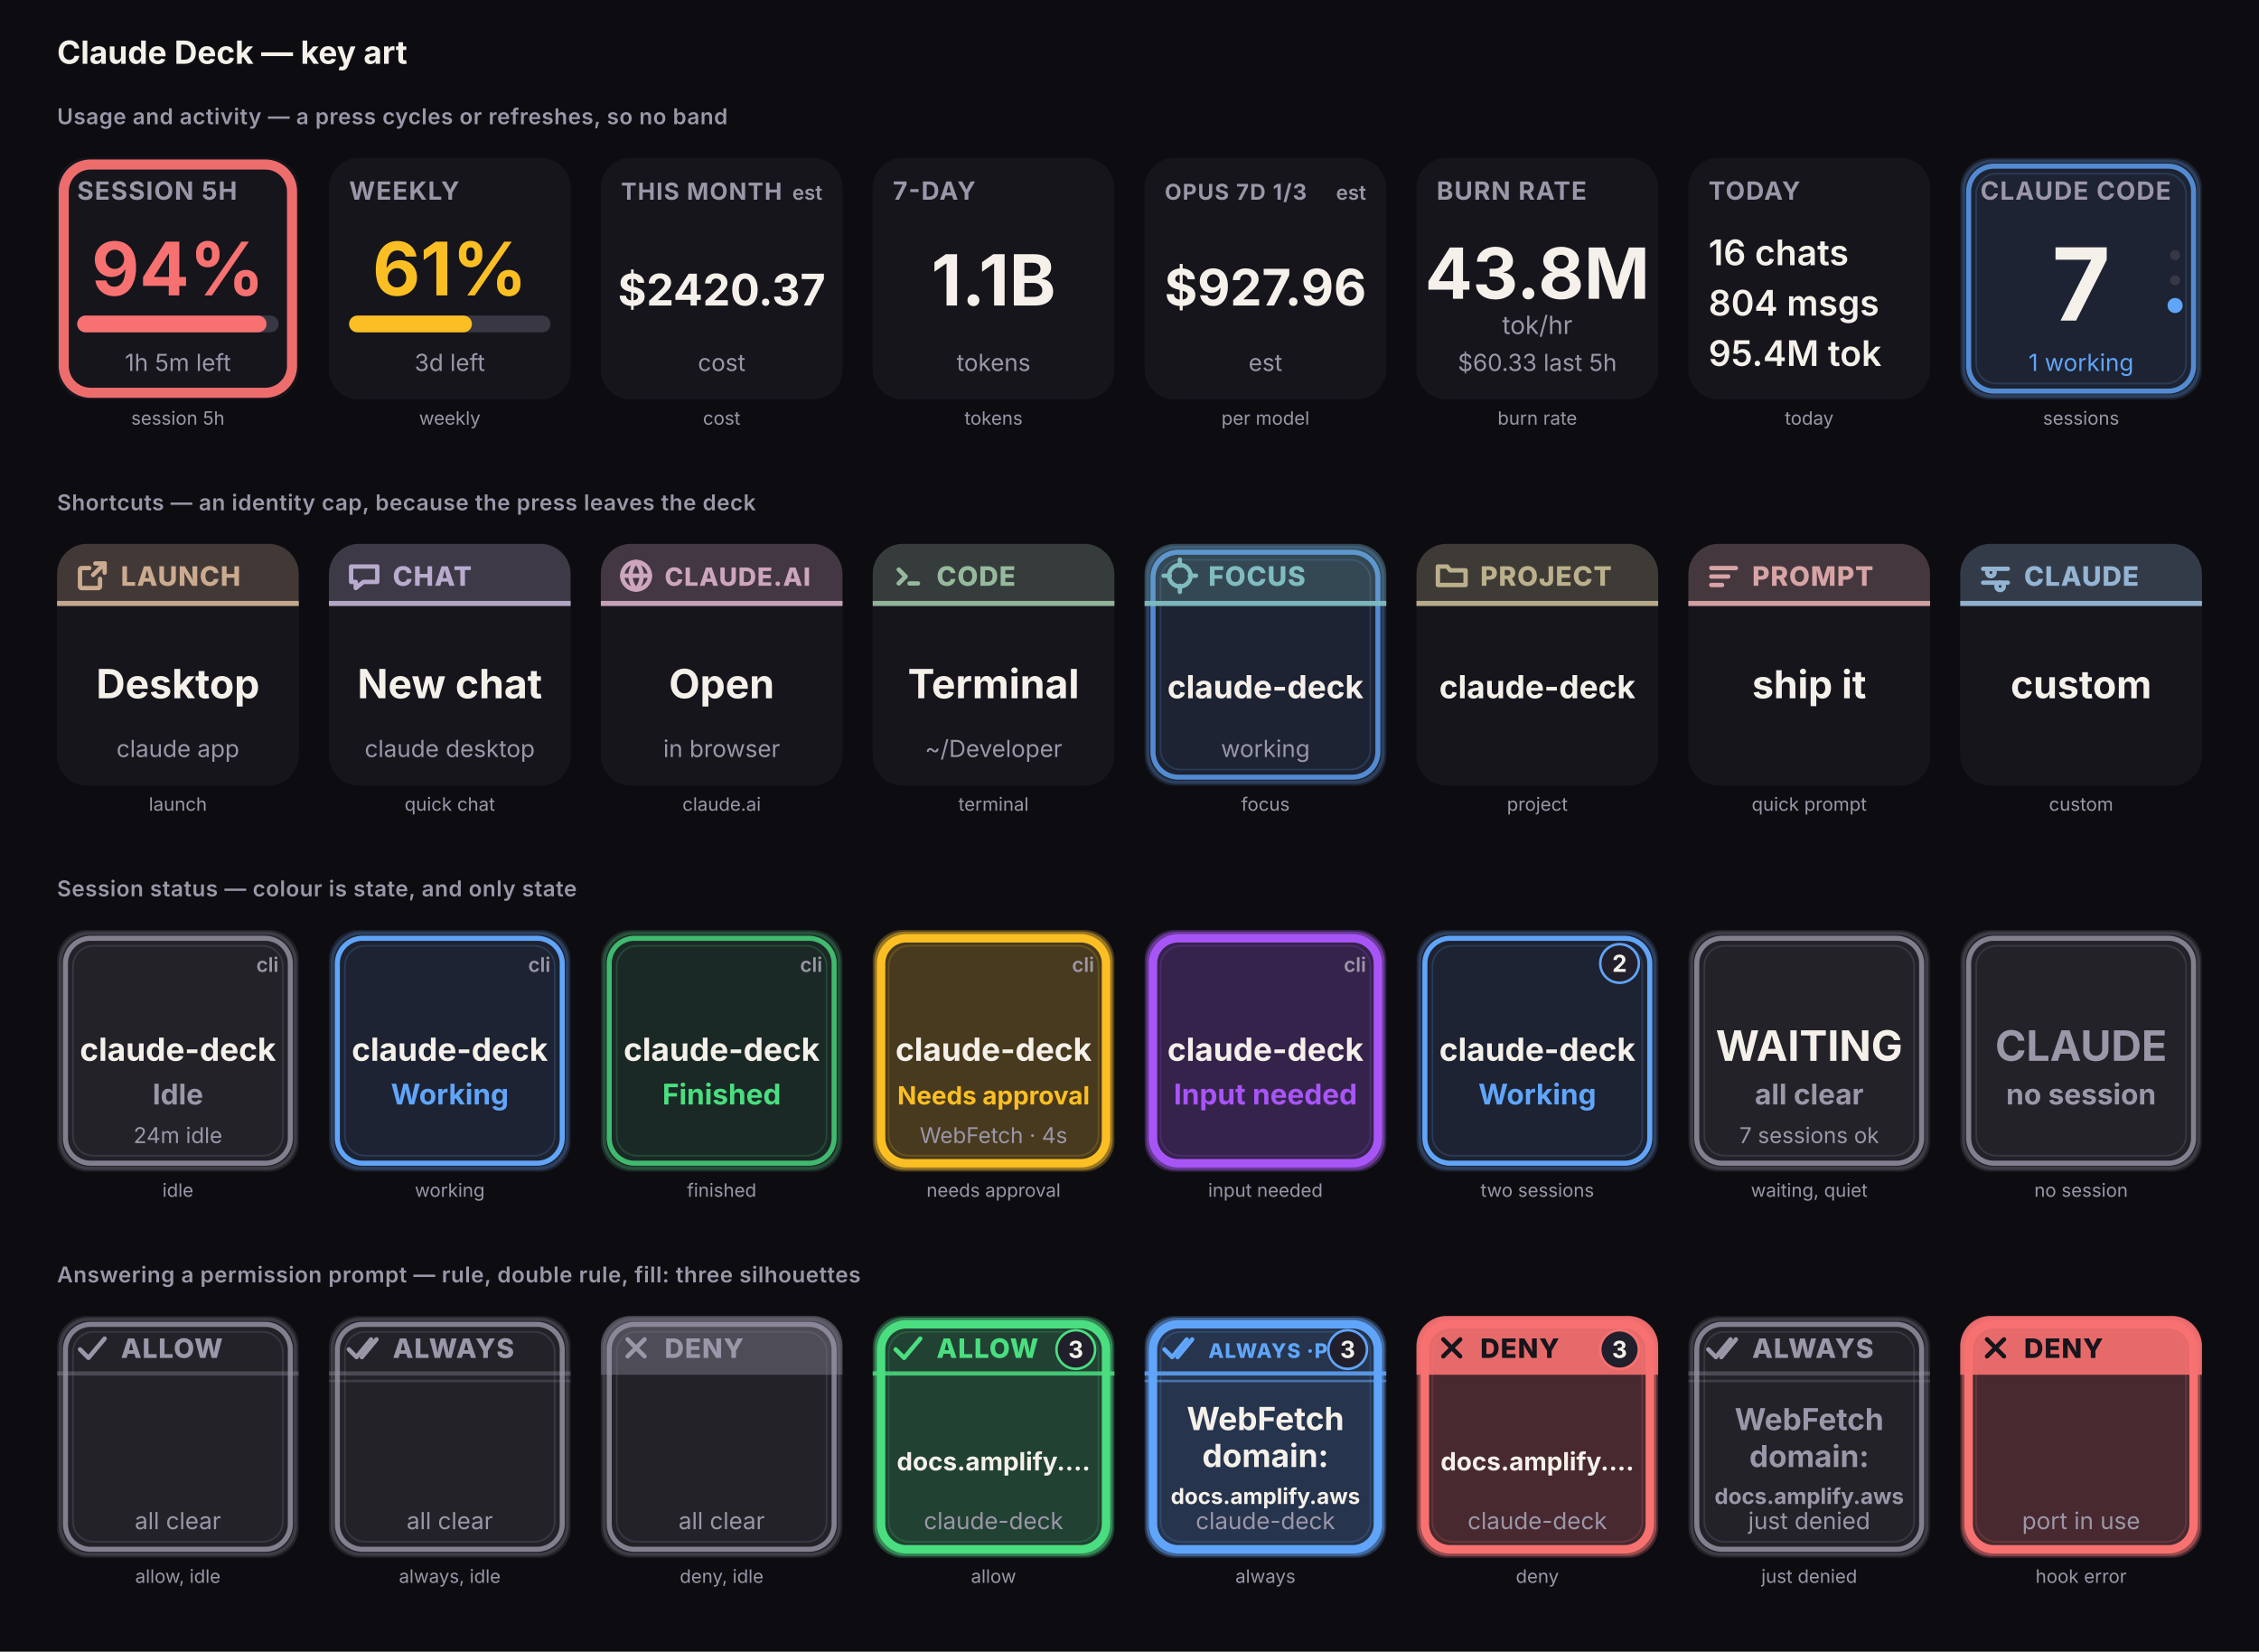
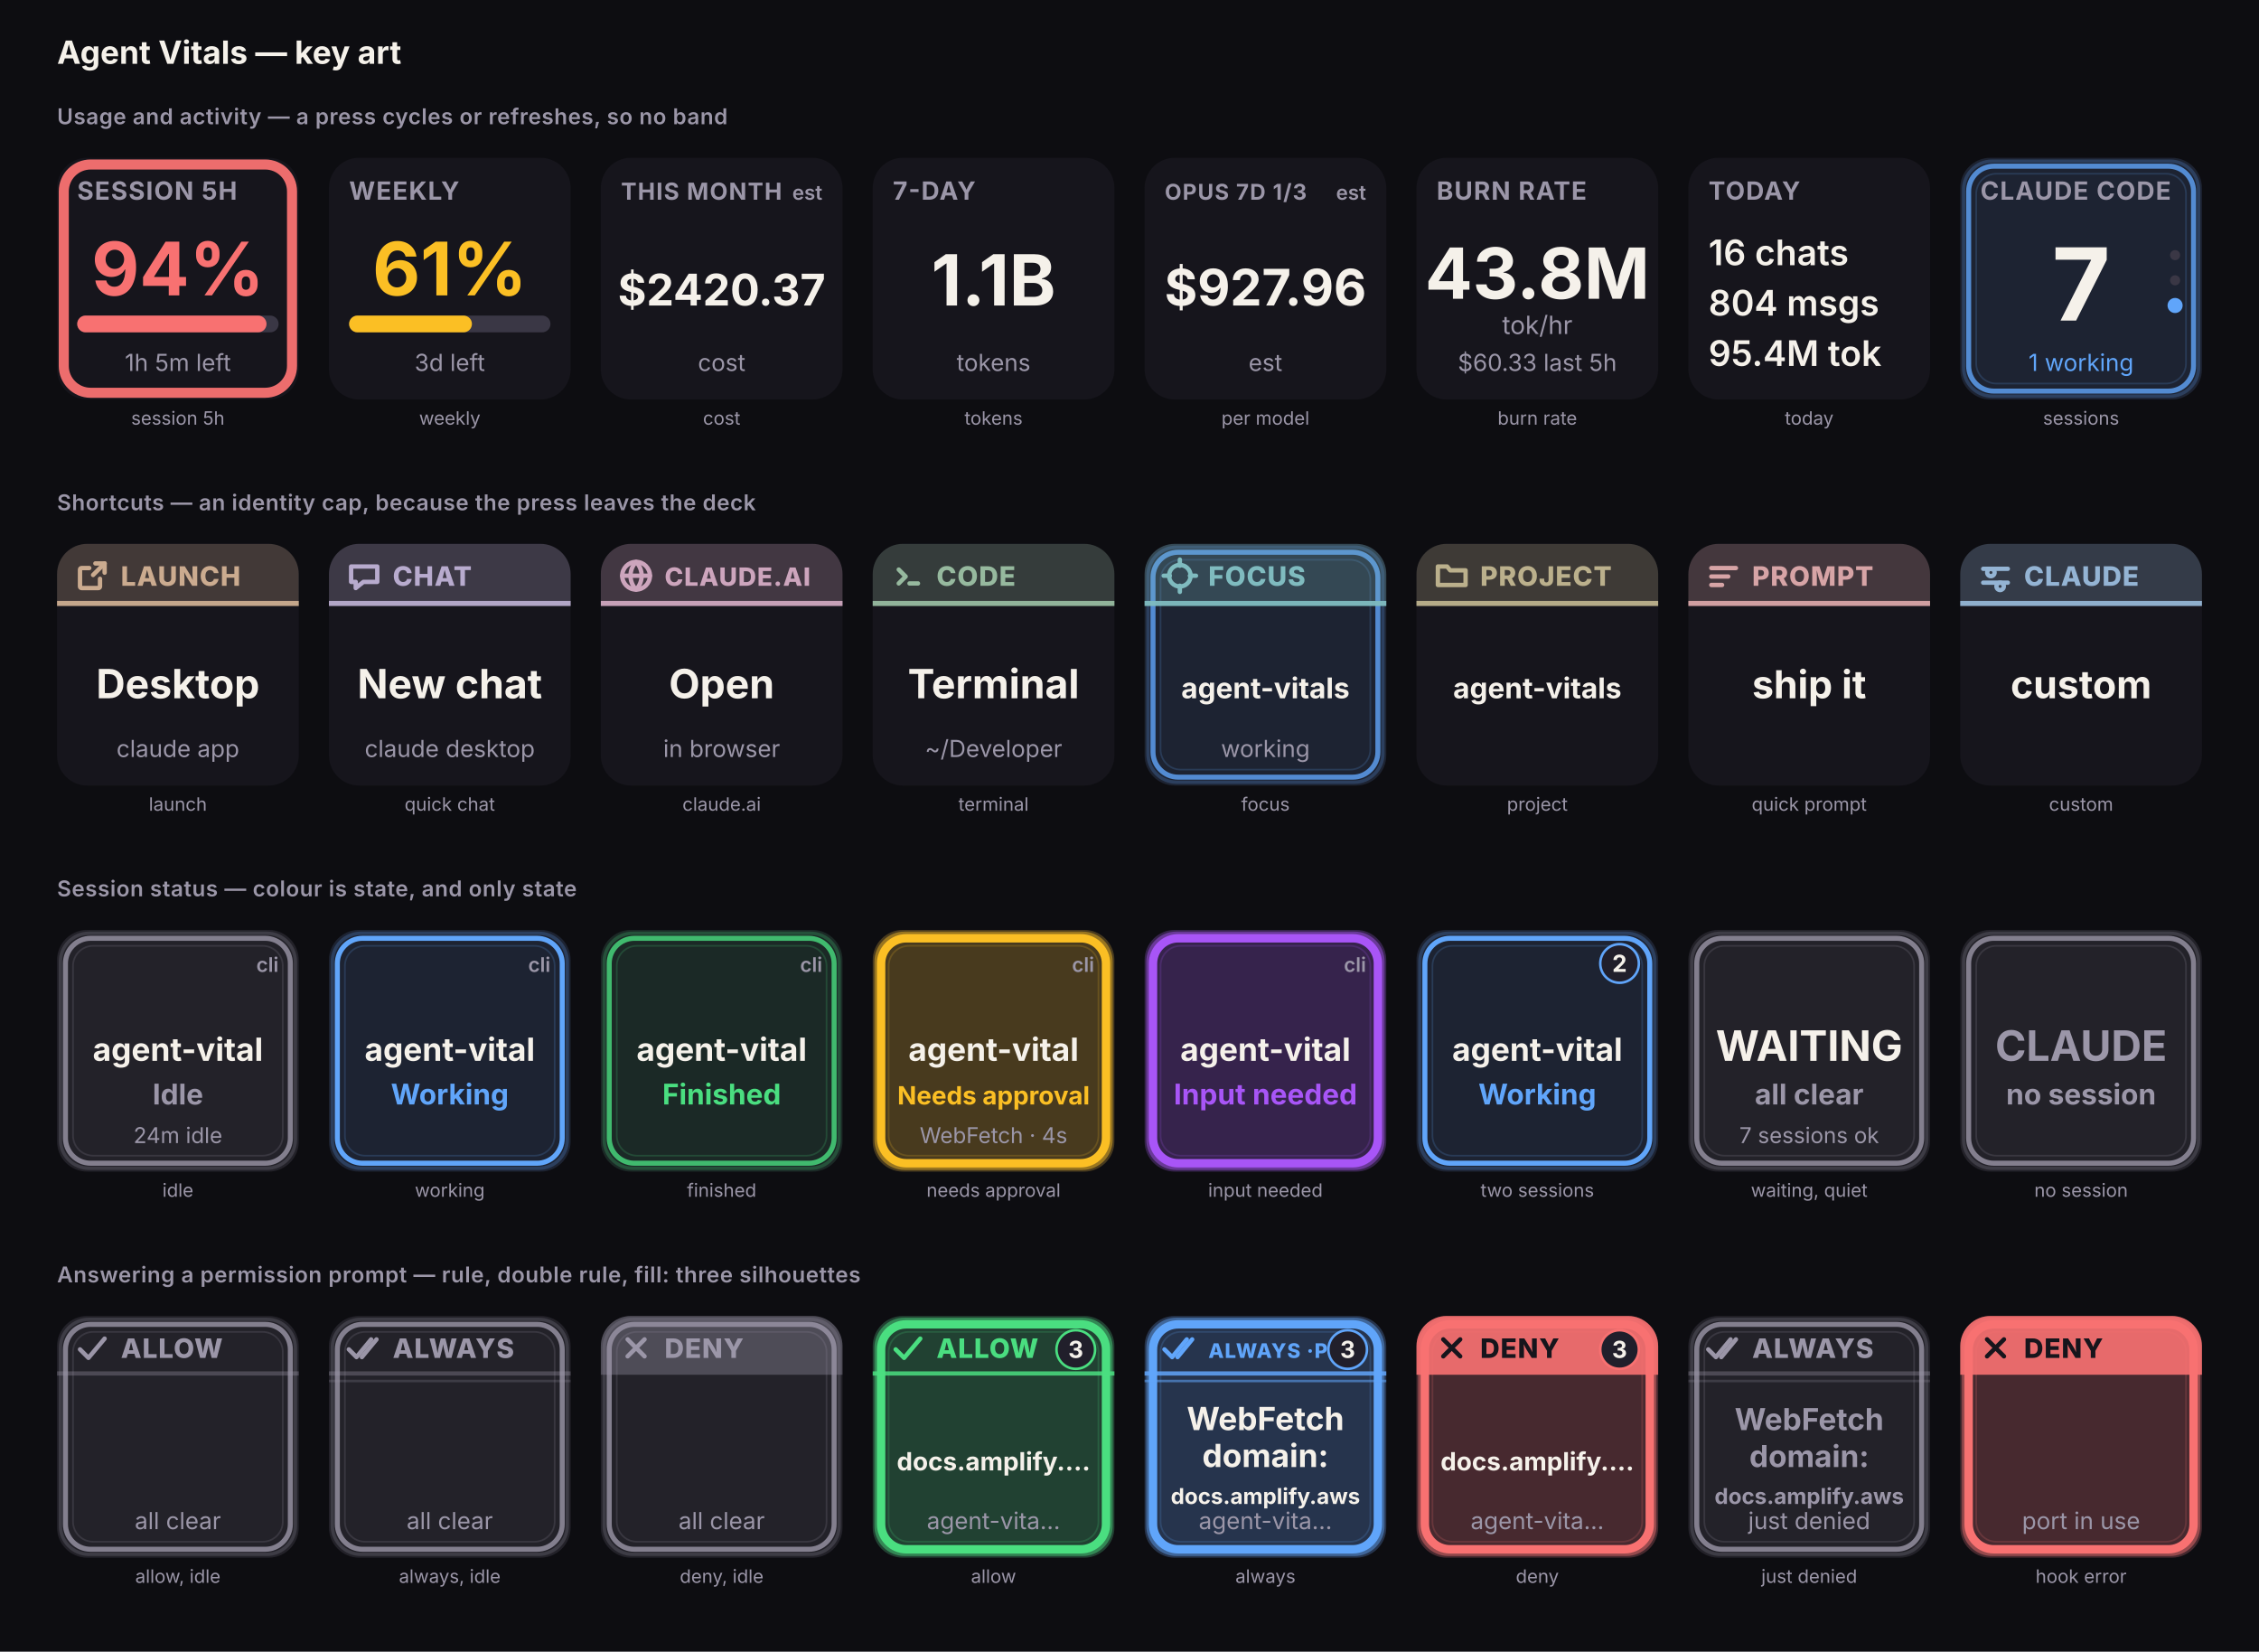
<svg xmlns="http://www.w3.org/2000/svg" width="1346" height="984" viewBox="0 0 1346 984">
  <rect width="1346" height="984" fill="#0d0d11" />
-   <text x="34" y="38" font-family="-apple-system, BlinkMacSystemFont, Segoe UI, system-ui, sans-serif" font-size="19" font-weight="700" fill="#f5f1ea">Claude Deck — key art</text>
+   <text x="34" y="38" font-family="-apple-system, BlinkMacSystemFont, Segoe UI, system-ui, sans-serif" font-size="19" font-weight="700" fill="#f5f1ea">Agent Vitals — key art</text>
  <text x="34" y="74" font-family="-apple-system, BlinkMacSystemFont, Segoe UI, system-ui, sans-serif" font-size="13" font-weight="600" fill="#9b96a8" letter-spacing="0.3">Usage and activity — a press cycles or refreshes, so no band</text>
  <g transform="translate(34,94)">
    <rect width="144" height="144" rx="18" fill="#16151c" />
    <rect x="4" y="4" width="136" height="136" rx="16" fill="none" stroke="#f87171" stroke-width="6" opacity="0.95" />
    <text x="12" y="25" text-anchor="start" font-family="-apple-system, Segoe UI, system-ui, sans-serif" font-size="15" font-weight="700" fill="#9b96a8" letter-spacing="0.6">SESSION 5H</text>
    <text x="72" y="82" text-anchor="middle" font-family="-apple-system, Segoe UI, system-ui, sans-serif" font-size="44" font-weight="700" fill="#f87171">94%</text>
    <rect x="12" y="94" width="120" height="10" rx="5" fill="#3a3745" />
    <rect x="12" y="94" width="112.8" height="10" rx="5" fill="#f87171" />
    <text x="72" y="127" text-anchor="middle" font-family="-apple-system, Segoe UI, system-ui, sans-serif" font-size="14" font-weight="400" fill="#9b96a8">1h 5m left</text>
  </g>
  <text x="106" y="253" text-anchor="middle" font-family="-apple-system, BlinkMacSystemFont, Segoe UI, system-ui, sans-serif" font-size="11" fill="#9b96a8">session 5h</text>
  <g transform="translate(196,94)">
    <rect width="144" height="144" rx="18" fill="#16151c" />
    <text x="12" y="25" text-anchor="start" font-family="-apple-system, Segoe UI, system-ui, sans-serif" font-size="15" font-weight="700" fill="#9b96a8" letter-spacing="0.6">WEEKLY</text>
    <text x="72" y="82" text-anchor="middle" font-family="-apple-system, Segoe UI, system-ui, sans-serif" font-size="44" font-weight="700" fill="#fbbf24">61%</text>
    <rect x="12" y="94" width="120" height="10" rx="5" fill="#3a3745" />
    <rect x="12" y="94" width="73.2" height="10" rx="5" fill="#fbbf24" />
    <text x="72" y="127" text-anchor="middle" font-family="-apple-system, Segoe UI, system-ui, sans-serif" font-size="14" font-weight="400" fill="#9b96a8">3d left</text>
  </g>
  <text x="268" y="253" text-anchor="middle" font-family="-apple-system, BlinkMacSystemFont, Segoe UI, system-ui, sans-serif" font-size="11" fill="#9b96a8">weekly</text>
  <g transform="translate(358,94)">
    <rect width="144" height="144" rx="18" fill="#16151c" />
    <text x="12" y="25" text-anchor="start" font-family="-apple-system, Segoe UI, system-ui, sans-serif" font-size="14" font-weight="700" fill="#9b96a8" letter-spacing="0.6">THIS MONTH</text>
    <text x="132" y="25" text-anchor="end" font-family="-apple-system, Segoe UI, system-ui, sans-serif" font-size="12" font-weight="600" fill="#9b96a8">est</text>
    <text x="72" y="88" text-anchor="middle" font-family="-apple-system, Segoe UI, system-ui, sans-serif" font-size="26" font-weight="700" fill="#f5f1ea">$2420.37</text>
    <text x="72" y="127" text-anchor="middle" font-family="-apple-system, Segoe UI, system-ui, sans-serif" font-size="14" font-weight="400" fill="#9b96a8">cost</text>
  </g>
  <text x="430" y="253" text-anchor="middle" font-family="-apple-system, BlinkMacSystemFont, Segoe UI, system-ui, sans-serif" font-size="11" fill="#9b96a8">cost</text>
  <g transform="translate(520,94)">
    <rect width="144" height="144" rx="18" fill="#16151c" />
    <text x="12" y="25" text-anchor="start" font-family="-apple-system, Segoe UI, system-ui, sans-serif" font-size="15" font-weight="700" fill="#9b96a8" letter-spacing="0.6">7-DAY</text>
    <text x="72" y="88" text-anchor="middle" font-family="-apple-system, Segoe UI, system-ui, sans-serif" font-size="42" font-weight="700" fill="#f5f1ea">1.1B</text>
    <text x="72" y="127" text-anchor="middle" font-family="-apple-system, Segoe UI, system-ui, sans-serif" font-size="14" font-weight="400" fill="#9b96a8">tokens</text>
  </g>
  <text x="592" y="253" text-anchor="middle" font-family="-apple-system, BlinkMacSystemFont, Segoe UI, system-ui, sans-serif" font-size="11" fill="#9b96a8">tokens</text>
  <g transform="translate(682,94)">
    <rect width="144" height="144" rx="18" fill="#16151c" />
    <text x="12" y="25" text-anchor="start" font-family="-apple-system, Segoe UI, system-ui, sans-serif" font-size="13" font-weight="700" fill="#9b96a8" letter-spacing="0.6">OPUS 7D 1/3</text>
    <text x="132" y="25" text-anchor="end" font-family="-apple-system, Segoe UI, system-ui, sans-serif" font-size="12" font-weight="600" fill="#9b96a8">est</text>
    <text x="72" y="88" text-anchor="middle" font-family="-apple-system, Segoe UI, system-ui, sans-serif" font-size="30" font-weight="700" fill="#f5f1ea">$927.96</text>
    <text x="72" y="127" text-anchor="middle" font-family="-apple-system, Segoe UI, system-ui, sans-serif" font-size="14" font-weight="400" fill="#9b96a8">est</text>
  </g>
  <text x="754" y="253" text-anchor="middle" font-family="-apple-system, BlinkMacSystemFont, Segoe UI, system-ui, sans-serif" font-size="11" fill="#9b96a8">per model</text>
  <g transform="translate(844,94)">
    <rect width="144" height="144" rx="18" fill="#16151c" />
    <text x="12" y="25" text-anchor="start" font-family="-apple-system, Segoe UI, system-ui, sans-serif" font-size="15" font-weight="700" fill="#9b96a8" letter-spacing="0.6">BURN RATE</text>
    <text x="72" y="84" text-anchor="middle" font-family="-apple-system, Segoe UI, system-ui, sans-serif" font-size="42" font-weight="700" fill="#f5f1ea">43.8M</text>
    <text x="72" y="105" text-anchor="middle" font-family="-apple-system, Segoe UI, system-ui, sans-serif" font-size="15" font-weight="400" fill="#9b96a8">tok/hr</text>
    <text x="72" y="127" text-anchor="middle" font-family="-apple-system, Segoe UI, system-ui, sans-serif" font-size="14" font-weight="400" fill="#9b96a8">$60.33 last 5h</text>
  </g>
  <text x="916" y="253" text-anchor="middle" font-family="-apple-system, BlinkMacSystemFont, Segoe UI, system-ui, sans-serif" font-size="11" fill="#9b96a8">burn rate</text>
  <g transform="translate(1006,94)">
    <rect width="144" height="144" rx="18" fill="#16151c" />
    <text x="12" y="25" text-anchor="start" font-family="-apple-system, Segoe UI, system-ui, sans-serif" font-size="15" font-weight="700" fill="#9b96a8" letter-spacing="0.6">TODAY</text>
    <text x="12" y="64" text-anchor="start" font-family="-apple-system, Segoe UI, system-ui, sans-serif" font-size="21" font-weight="600" fill="#f5f1ea">16 chats</text>
    <text x="12" y="94" text-anchor="start" font-family="-apple-system, Segoe UI, system-ui, sans-serif" font-size="21" font-weight="600" fill="#f5f1ea">804 msgs</text>
    <text x="12" y="124" text-anchor="start" font-family="-apple-system, Segoe UI, system-ui, sans-serif" font-size="21" font-weight="600" fill="#f5f1ea">95.4M tok</text>
  </g>
  <text x="1078" y="253" text-anchor="middle" font-family="-apple-system, BlinkMacSystemFont, Segoe UI, system-ui, sans-serif" font-size="11" fill="#9b96a8">today</text>
  <g transform="translate(1168,94)">
    <rect width="144" height="144" rx="18" fill="#16151c" />
    <rect width="144" height="144" rx="18" fill="#60a5fa" opacity="0.100" />
    <rect x="2" y="2" width="140" height="140" rx="17" fill="none" stroke="#60a5fa" stroke-width="2" opacity="0.220" />
    <rect x="5" y="5" width="134" height="134" rx="15" fill="none" stroke="#60a5fa" stroke-width="3" opacity="0.800" />
    <rect x="9.5" y="9.5" width="125" height="125" rx="12" fill="none" stroke="#60a5fa" stroke-width="1" opacity="0.180" />
    <text x="12" y="25" text-anchor="start" font-family="-apple-system, Segoe UI, system-ui, sans-serif" font-size="15" font-weight="700" fill="#9b96a8" letter-spacing="0.6">CLAUDE CODE</text>
    <circle cx="128" cy="58" r="3" fill="#3a3745" />
    <circle cx="128" cy="73" r="3" fill="#3a3745" />
    <circle cx="128" cy="88" r="4.5" fill="#60a5fa" />
    <text x="72" y="97" text-anchor="middle" font-family="-apple-system, Segoe UI, system-ui, sans-serif" font-size="60" font-weight="700" fill="#f5f1ea">7</text>
    <text x="72" y="127" text-anchor="middle" font-family="-apple-system, Segoe UI, system-ui, sans-serif" font-size="14" font-weight="400" fill="#60a5fa">1 working</text>
  </g>
  <text x="1240" y="253" text-anchor="middle" font-family="-apple-system, BlinkMacSystemFont, Segoe UI, system-ui, sans-serif" font-size="11" fill="#9b96a8">sessions</text>
  <text x="34" y="304" font-family="-apple-system, BlinkMacSystemFont, Segoe UI, system-ui, sans-serif" font-size="13" font-weight="600" fill="#9b96a8" letter-spacing="0.3">Shortcuts — an identity cap, because the press leaves the deck</text>
  <g transform="translate(34,324)">
    <rect width="144" height="144" rx="18" fill="#16151c" />
    <path d="M0 37 V18 A18 18 0 0 1 18 0 H126 A18 18 0 0 1 144 18 V37 Z" fill="#cbab8f" opacity="0.240" />
    <rect x="0" y="34" width="144" height="3" fill="#cbab8f" opacity="0.95" />
    <g transform="translate(10,8) scale(0.9167)" fill="none" stroke="#cbab8f" stroke-width="2.84" stroke-linecap="round" stroke-linejoin="round">
      <path d="M14 4 h6 v6" />
      <path d="M20 4 L12.5 11.5" />
      <path d="M17 14 v5 a1 1 0 0 1 -1 1 H5 a1 1 0 0 1 -1 -1 V8 a1 1 0 0 1 1 -1 h5" />
    </g>
    <text x="38" y="25" text-anchor="start" font-family="-apple-system, Segoe UI, system-ui, sans-serif" font-size="16" font-weight="800" fill="#cbab8f" letter-spacing="0.5">LAUNCH</text>
    <text x="72" y="92" text-anchor="middle" font-family="-apple-system, Segoe UI, system-ui, sans-serif" font-size="24" font-weight="700" fill="#f5f1ea">Desktop</text>
    <text x="72" y="127" text-anchor="middle" font-family="-apple-system, Segoe UI, system-ui, sans-serif" font-size="14" font-weight="400" fill="#9b96a8">claude app</text>
  </g>
  <text x="106" y="483" text-anchor="middle" font-family="-apple-system, BlinkMacSystemFont, Segoe UI, system-ui, sans-serif" font-size="11" fill="#9b96a8">launch</text>
  <g transform="translate(196,324)">
    <rect width="144" height="144" rx="18" fill="#16151c" />
    <path d="M0 37 V18 A18 18 0 0 1 18 0 H126 A18 18 0 0 1 144 18 V37 Z" fill="#b8abce" opacity="0.240" />
    <rect x="0" y="34" width="144" height="3" fill="#b8abce" opacity="0.95" />
    <g transform="translate(10,8) scale(0.9167)" fill="none" stroke="#b8abce" stroke-width="2.84" stroke-linecap="round" stroke-linejoin="round">
      <path d="M3.5 6 h17 v10 h-9 l-5 4 v-4 h-3 z" />
    </g>
    <text x="38" y="25" text-anchor="start" font-family="-apple-system, Segoe UI, system-ui, sans-serif" font-size="16" font-weight="800" fill="#b8abce" letter-spacing="0.5">CHAT</text>
    <text x="72" y="92" text-anchor="middle" font-family="-apple-system, Segoe UI, system-ui, sans-serif" font-size="24" font-weight="700" fill="#f5f1ea">New chat</text>
    <text x="72" y="127" text-anchor="middle" font-family="-apple-system, Segoe UI, system-ui, sans-serif" font-size="14" font-weight="400" fill="#9b96a8">claude desktop</text>
  </g>
  <text x="268" y="483" text-anchor="middle" font-family="-apple-system, BlinkMacSystemFont, Segoe UI, system-ui, sans-serif" font-size="11" fill="#9b96a8">quick chat</text>
  <g transform="translate(358,324)">
    <rect width="144" height="144" rx="18" fill="#16151c" />
    <path d="M0 37 V18 A18 18 0 0 1 18 0 H126 A18 18 0 0 1 144 18 V37 Z" fill="#cda5bd" opacity="0.240" />
    <rect x="0" y="34" width="144" height="3" fill="#cda5bd" opacity="0.95" />
    <g transform="translate(10,8) scale(0.9167)" fill="none" stroke="#cda5bd" stroke-width="2.84" stroke-linecap="round" stroke-linejoin="round">
      <path d="M12 3 a9 9 0 1 0 0.01 0" />
      <path d="M3 12 h18" />
      <path d="M12 3 a13 13 0 0 0 0 18 a13 13 0 0 0 0 -18" />
    </g>
    <text x="38" y="25" text-anchor="start" font-family="-apple-system, Segoe UI, system-ui, sans-serif" font-size="15" font-weight="800" fill="#cda5bd" letter-spacing="0.5">CLAUDE.AI</text>
    <text x="72" y="92" text-anchor="middle" font-family="-apple-system, Segoe UI, system-ui, sans-serif" font-size="24" font-weight="700" fill="#f5f1ea">Open</text>
    <text x="72" y="127" text-anchor="middle" font-family="-apple-system, Segoe UI, system-ui, sans-serif" font-size="14" font-weight="400" fill="#9b96a8">in browser</text>
  </g>
  <text x="430" y="483" text-anchor="middle" font-family="-apple-system, BlinkMacSystemFont, Segoe UI, system-ui, sans-serif" font-size="11" fill="#9b96a8">claude.ai</text>
  <g transform="translate(520,324)">
    <rect width="144" height="144" rx="18" fill="#16151c" />
    <path d="M0 37 V18 A18 18 0 0 1 18 0 H126 A18 18 0 0 1 144 18 V37 Z" fill="#96b99e" opacity="0.240" />
    <rect x="0" y="34" width="144" height="3" fill="#96b99e" opacity="0.95" />
    <g transform="translate(10,8) scale(0.9167)" fill="none" stroke="#96b99e" stroke-width="2.84" stroke-linecap="round" stroke-linejoin="round">
      <path d="M6 8 L10.5 12.5 L6 17" />
      <path d="M13 17 h5.5" />
    </g>
    <text x="38" y="25" text-anchor="start" font-family="-apple-system, Segoe UI, system-ui, sans-serif" font-size="16" font-weight="800" fill="#96b99e" letter-spacing="0.5">CODE</text>
    <text x="72" y="92" text-anchor="middle" font-family="-apple-system, Segoe UI, system-ui, sans-serif" font-size="24" font-weight="700" fill="#f5f1ea">Terminal</text>
    <text x="72" y="127" text-anchor="middle" font-family="-apple-system, Segoe UI, system-ui, sans-serif" font-size="14" font-weight="400" fill="#9b96a8">~/Developer</text>
  </g>
  <text x="592" y="483" text-anchor="middle" font-family="-apple-system, BlinkMacSystemFont, Segoe UI, system-ui, sans-serif" font-size="11" fill="#9b96a8">terminal</text>
  <g transform="translate(682,324)">
    <rect width="144" height="144" rx="18" fill="#16151c" />
    <rect width="144" height="144" rx="18" fill="#60a5fa" opacity="0.100" />
    <rect x="2" y="2" width="140" height="140" rx="17" fill="none" stroke="#60a5fa" stroke-width="2" opacity="0.220" />
    <rect x="5" y="5" width="134" height="134" rx="15" fill="none" stroke="#60a5fa" stroke-width="3" opacity="0.800" />
    <rect x="9.5" y="9.5" width="125" height="125" rx="12" fill="none" stroke="#60a5fa" stroke-width="1" opacity="0.180" />
    <path d="M0 37 V18 A18 18 0 0 1 18 0 H126 A18 18 0 0 1 144 18 V37 Z" fill="#7fbbbf" opacity="0.240" />
    <rect x="0" y="34" width="144" height="3" fill="#7fbbbf" opacity="0.95" />
    <g transform="translate(10,8) scale(0.9167)" fill="none" stroke="#7fbbbf" stroke-width="2.84" stroke-linecap="round" stroke-linejoin="round">
      <path d="M12 12 m-7 0 a7 7 0 1 0 14 0 a7 7 0 1 0 -14 0" />
      <path d="M12 1.5 v4" />
      <path d="M12 18.5 v4" />
      <path d="M1.5 12 h4" />
      <path d="M18.5 12 h4" />
    </g>
    <text x="38" y="25" text-anchor="start" font-family="-apple-system, Segoe UI, system-ui, sans-serif" font-size="16" font-weight="800" fill="#7fbbbf" letter-spacing="0.5">FOCUS</text>
-     <text x="72" y="92" text-anchor="middle" font-family="-apple-system, Segoe UI, system-ui, sans-serif" font-size="19" font-weight="700" fill="#f5f1ea">claude-deck</text>
+     <text x="72" y="92" text-anchor="middle" font-family="-apple-system, Segoe UI, system-ui, sans-serif" font-size="17" font-weight="700" fill="#f5f1ea">agent-vitals</text>
    <text x="72" y="127" text-anchor="middle" font-family="-apple-system, Segoe UI, system-ui, sans-serif" font-size="14" font-weight="400" fill="#9b96a8">working</text>
  </g>
  <text x="754" y="483" text-anchor="middle" font-family="-apple-system, BlinkMacSystemFont, Segoe UI, system-ui, sans-serif" font-size="11" fill="#9b96a8">focus</text>
  <g transform="translate(844,324)">
    <rect width="144" height="144" rx="18" fill="#16151c" />
    <path d="M0 37 V18 A18 18 0 0 1 18 0 H126 A18 18 0 0 1 144 18 V37 Z" fill="#bbb08c" opacity="0.240" />
    <rect x="0" y="34" width="144" height="3" fill="#bbb08c" opacity="0.95" />
    <g transform="translate(10,8) scale(0.9167)" fill="none" stroke="#bbb08c" stroke-width="2.84" stroke-linecap="round" stroke-linejoin="round">
      <path d="M3 18 V6 h6 l2 2.5 h10 V18 z" />
    </g>
    <text x="38" y="25" text-anchor="start" font-family="-apple-system, Segoe UI, system-ui, sans-serif" font-size="16" font-weight="800" fill="#bbb08c" letter-spacing="0.5">PROJECT</text>
-     <text x="72" y="92" text-anchor="middle" font-family="-apple-system, Segoe UI, system-ui, sans-serif" font-size="19" font-weight="700" fill="#f5f1ea">claude-deck</text>
+     <text x="72" y="92" text-anchor="middle" font-family="-apple-system, Segoe UI, system-ui, sans-serif" font-size="17" font-weight="700" fill="#f5f1ea">agent-vitals</text>
  </g>
  <text x="916" y="483" text-anchor="middle" font-family="-apple-system, BlinkMacSystemFont, Segoe UI, system-ui, sans-serif" font-size="11" fill="#9b96a8">project</text>
  <g transform="translate(1006,324)">
    <rect width="144" height="144" rx="18" fill="#16151c" />
    <path d="M0 37 V18 A18 18 0 0 1 18 0 H126 A18 18 0 0 1 144 18 V37 Z" fill="#d7a4a6" opacity="0.240" />
    <rect x="0" y="34" width="144" height="3" fill="#d7a4a6" opacity="0.95" />
    <g transform="translate(10,8) scale(0.9167)" fill="none" stroke="#d7a4a6" stroke-width="2.84" stroke-linecap="round" stroke-linejoin="round">
      <path d="M4 7 h16" />
      <path d="M4 12.5 h11" />
      <path d="M4 18 h7" />
    </g>
    <text x="38" y="25" text-anchor="start" font-family="-apple-system, Segoe UI, system-ui, sans-serif" font-size="16" font-weight="800" fill="#d7a4a6" letter-spacing="0.5">PROMPT</text>
    <text x="72" y="92" text-anchor="middle" font-family="-apple-system, Segoe UI, system-ui, sans-serif" font-size="23" font-weight="700" fill="#f5f1ea">ship it</text>
  </g>
  <text x="1078" y="483" text-anchor="middle" font-family="-apple-system, BlinkMacSystemFont, Segoe UI, system-ui, sans-serif" font-size="11" fill="#9b96a8">quick prompt</text>
  <g transform="translate(1168,324)">
    <rect width="144" height="144" rx="18" fill="#16151c" />
    <path d="M0 37 V18 A18 18 0 0 1 18 0 H126 A18 18 0 0 1 144 18 V37 Z" fill="#94b4d4" opacity="0.240" />
    <rect x="0" y="34" width="144" height="3" fill="#94b4d4" opacity="0.95" />
    <g transform="translate(10,8) scale(0.9167)" fill="none" stroke="#94b4d4" stroke-width="2.84" stroke-linecap="round" stroke-linejoin="round">
      <path d="M4 7.5 h16" />
      <path d="M4 16.5 h16" />
      <path d="M9 7.5 m0 0 a2.4 2.4 0 1 0 0.01 0" />
      <path d="M15 16.5 m0 0 a2.4 2.4 0 1 0 0.01 0" />
    </g>
    <text x="38" y="25" text-anchor="start" font-family="-apple-system, Segoe UI, system-ui, sans-serif" font-size="16" font-weight="800" fill="#94b4d4" letter-spacing="0.5">CLAUDE</text>
    <text x="72" y="92" text-anchor="middle" font-family="-apple-system, Segoe UI, system-ui, sans-serif" font-size="23" font-weight="700" fill="#f5f1ea">custom</text>
  </g>
  <text x="1240" y="483" text-anchor="middle" font-family="-apple-system, BlinkMacSystemFont, Segoe UI, system-ui, sans-serif" font-size="11" fill="#9b96a8">custom</text>
  <text x="34" y="534" font-family="-apple-system, BlinkMacSystemFont, Segoe UI, system-ui, sans-serif" font-size="13" font-weight="600" fill="#9b96a8" letter-spacing="0.3">Session status — colour is state, and only state</text>
  <g transform="translate(34,554)">
    <rect width="144" height="144" rx="18" fill="#16151c" />
    <rect width="144" height="144" rx="18" fill="#9b96a8" opacity="0.100" />
    <rect x="2" y="2" width="140" height="140" rx="17" fill="none" stroke="#9b96a8" stroke-width="2" opacity="0.220" />
    <rect x="5" y="5" width="134" height="134" rx="15" fill="none" stroke="#9b96a8" stroke-width="3" opacity="0.800" />
    <rect x="9.5" y="9.5" width="125" height="125" rx="12" fill="none" stroke="#9b96a8" stroke-width="1" opacity="0.180" />
    <text x="132" y="25" text-anchor="end" font-family="-apple-system, Segoe UI, system-ui, sans-serif" font-size="12" font-weight="600" fill="#9b96a8">cli</text>
-     <text x="72" y="78" text-anchor="middle" font-family="-apple-system, Segoe UI, system-ui, sans-serif" font-size="19" font-weight="700" fill="#f5f1ea">claude-deck</text>
+     <text x="72" y="78" text-anchor="middle" font-family="-apple-system, Segoe UI, system-ui, sans-serif" font-size="19" font-weight="700" fill="#f5f1ea">agent-vital</text>
    <text x="72" y="104" text-anchor="middle" font-family="-apple-system, Segoe UI, system-ui, sans-serif" font-size="17" font-weight="700" fill="#9b96a8">Idle</text>
    <text x="72" y="127" text-anchor="middle" font-family="-apple-system, Segoe UI, system-ui, sans-serif" font-size="13" font-weight="400" fill="#9b96a8">24m idle</text>
  </g>
  <text x="106" y="713" text-anchor="middle" font-family="-apple-system, BlinkMacSystemFont, Segoe UI, system-ui, sans-serif" font-size="11" fill="#9b96a8">idle</text>
  <g transform="translate(196,554)">
    <rect width="144" height="144" rx="18" fill="#16151c" />
    <rect width="144" height="144" rx="18" fill="#60a5fa" opacity="0.100" />
    <rect x="2" y="2" width="140" height="140" rx="17" fill="none" stroke="#60a5fa" stroke-width="2" opacity="0.220" />
    <rect x="5" y="5" width="134" height="134" rx="15" fill="none" stroke="#60a5fa" stroke-width="3" opacity="1.000" />
    <rect x="9.5" y="9.5" width="125" height="125" rx="12" fill="none" stroke="#60a5fa" stroke-width="1" opacity="0.180" />
    <text x="132" y="25" text-anchor="end" font-family="-apple-system, Segoe UI, system-ui, sans-serif" font-size="12" font-weight="600" fill="#9b96a8">cli</text>
-     <text x="72" y="78" text-anchor="middle" font-family="-apple-system, Segoe UI, system-ui, sans-serif" font-size="19" font-weight="700" fill="#f5f1ea">claude-deck</text>
+     <text x="72" y="78" text-anchor="middle" font-family="-apple-system, Segoe UI, system-ui, sans-serif" font-size="19" font-weight="700" fill="#f5f1ea">agent-vital</text>
    <text x="72" y="104" text-anchor="middle" font-family="-apple-system, Segoe UI, system-ui, sans-serif" font-size="17" font-weight="700" fill="#60a5fa">Working</text>
  </g>
  <text x="268" y="713" text-anchor="middle" font-family="-apple-system, BlinkMacSystemFont, Segoe UI, system-ui, sans-serif" font-size="11" fill="#9b96a8">working</text>
  <g transform="translate(358,554)">
    <rect width="144" height="144" rx="18" fill="#16151c" />
    <rect width="144" height="144" rx="18" fill="#4ade80" opacity="0.100" />
    <rect x="2" y="2" width="140" height="140" rx="17" fill="none" stroke="#4ade80" stroke-width="2" opacity="0.220" />
    <rect x="5" y="5" width="134" height="134" rx="15" fill="none" stroke="#4ade80" stroke-width="3" opacity="0.800" />
    <rect x="9.5" y="9.5" width="125" height="125" rx="12" fill="none" stroke="#4ade80" stroke-width="1" opacity="0.180" />
    <text x="132" y="25" text-anchor="end" font-family="-apple-system, Segoe UI, system-ui, sans-serif" font-size="12" font-weight="600" fill="#9b96a8">cli</text>
-     <text x="72" y="78" text-anchor="middle" font-family="-apple-system, Segoe UI, system-ui, sans-serif" font-size="19" font-weight="700" fill="#f5f1ea">claude-deck</text>
+     <text x="72" y="78" text-anchor="middle" font-family="-apple-system, Segoe UI, system-ui, sans-serif" font-size="19" font-weight="700" fill="#f5f1ea">agent-vital</text>
    <text x="72" y="104" text-anchor="middle" font-family="-apple-system, Segoe UI, system-ui, sans-serif" font-size="17" font-weight="700" fill="#4ade80">Finished</text>
  </g>
  <text x="430" y="713" text-anchor="middle" font-family="-apple-system, BlinkMacSystemFont, Segoe UI, system-ui, sans-serif" font-size="11" fill="#9b96a8">finished</text>
  <g transform="translate(520,554)">
    <rect width="144" height="144" rx="18" fill="#16151c" />
    <rect width="144" height="144" rx="18" fill="#fbbf24" opacity="0.220" />
    <rect x="2" y="2" width="140" height="140" rx="17" fill="none" stroke="#fbbf24" stroke-width="2" opacity="0.450" />
    <rect x="5" y="5" width="134" height="134" rx="15" fill="none" stroke="#fbbf24" stroke-width="5" opacity="1.000" />
    <rect x="9.5" y="9.5" width="125" height="125" rx="12" fill="none" stroke="#fbbf24" stroke-width="1" opacity="0.180" />
    <text x="132" y="25" text-anchor="end" font-family="-apple-system, Segoe UI, system-ui, sans-serif" font-size="12" font-weight="600" fill="#9b96a8">cli</text>
-     <text x="72" y="78" text-anchor="middle" font-family="-apple-system, Segoe UI, system-ui, sans-serif" font-size="19" font-weight="700" fill="#f5f1ea">claude-deck</text>
+     <text x="72" y="78" text-anchor="middle" font-family="-apple-system, Segoe UI, system-ui, sans-serif" font-size="19" font-weight="700" fill="#f5f1ea">agent-vital</text>
    <text x="72" y="104" text-anchor="middle" font-family="-apple-system, Segoe UI, system-ui, sans-serif" font-size="15" font-weight="700" fill="#fbbf24">Needs approval</text>
    <text x="72" y="127" text-anchor="middle" font-family="-apple-system, Segoe UI, system-ui, sans-serif" font-size="13" font-weight="400" fill="#9b96a8">WebFetch · 4s</text>
  </g>
  <text x="592" y="713" text-anchor="middle" font-family="-apple-system, BlinkMacSystemFont, Segoe UI, system-ui, sans-serif" font-size="11" fill="#9b96a8">needs approval</text>
  <g transform="translate(682,554)">
    <rect width="144" height="144" rx="18" fill="#16151c" />
    <rect width="144" height="144" rx="18" fill="#a855f7" opacity="0.220" />
    <rect x="2" y="2" width="140" height="140" rx="17" fill="none" stroke="#a855f7" stroke-width="2" opacity="0.450" />
    <rect x="5" y="5" width="134" height="134" rx="15" fill="none" stroke="#a855f7" stroke-width="5" opacity="1.000" />
    <rect x="9.5" y="9.5" width="125" height="125" rx="12" fill="none" stroke="#a855f7" stroke-width="1" opacity="0.180" />
    <text x="132" y="25" text-anchor="end" font-family="-apple-system, Segoe UI, system-ui, sans-serif" font-size="12" font-weight="600" fill="#9b96a8">cli</text>
-     <text x="72" y="78" text-anchor="middle" font-family="-apple-system, Segoe UI, system-ui, sans-serif" font-size="19" font-weight="700" fill="#f5f1ea">claude-deck</text>
+     <text x="72" y="78" text-anchor="middle" font-family="-apple-system, Segoe UI, system-ui, sans-serif" font-size="19" font-weight="700" fill="#f5f1ea">agent-vital</text>
    <text x="72" y="104" text-anchor="middle" font-family="-apple-system, Segoe UI, system-ui, sans-serif" font-size="17" font-weight="700" fill="#a855f7">Input needed</text>
  </g>
  <text x="754" y="713" text-anchor="middle" font-family="-apple-system, BlinkMacSystemFont, Segoe UI, system-ui, sans-serif" font-size="11" fill="#9b96a8">input needed</text>
  <g transform="translate(844,554)">
    <rect width="144" height="144" rx="18" fill="#16151c" />
    <rect width="144" height="144" rx="18" fill="#60a5fa" opacity="0.100" />
    <rect x="2" y="2" width="140" height="140" rx="17" fill="none" stroke="#60a5fa" stroke-width="2" opacity="0.220" />
    <rect x="5" y="5" width="134" height="134" rx="15" fill="none" stroke="#60a5fa" stroke-width="3" opacity="1.000" />
    <rect x="9.5" y="9.5" width="125" height="125" rx="12" fill="none" stroke="#60a5fa" stroke-width="1" opacity="0.180" />
    <circle cx="121" cy="20" r="11.5" fill="#211f2b" stroke="#60a5fa" stroke-width="1.5" />
    <text x="121" y="25" text-anchor="middle" font-family="-apple-system, Segoe UI, system-ui, sans-serif" font-size="14" font-weight="700" fill="#f5f1ea">2</text>
-     <text x="72" y="78" text-anchor="middle" font-family="-apple-system, Segoe UI, system-ui, sans-serif" font-size="19" font-weight="700" fill="#f5f1ea">claude-deck</text>
+     <text x="72" y="78" text-anchor="middle" font-family="-apple-system, Segoe UI, system-ui, sans-serif" font-size="19" font-weight="700" fill="#f5f1ea">agent-vital</text>
    <text x="72" y="104" text-anchor="middle" font-family="-apple-system, Segoe UI, system-ui, sans-serif" font-size="17" font-weight="700" fill="#60a5fa">Working</text>
  </g>
  <text x="916" y="713" text-anchor="middle" font-family="-apple-system, BlinkMacSystemFont, Segoe UI, system-ui, sans-serif" font-size="11" fill="#9b96a8">two sessions</text>
  <g transform="translate(1006,554)">
    <rect width="144" height="144" rx="18" fill="#16151c" />
    <rect width="144" height="144" rx="18" fill="#9b96a8" opacity="0.100" />
    <rect x="2" y="2" width="140" height="140" rx="17" fill="none" stroke="#9b96a8" stroke-width="2" opacity="0.220" />
    <rect x="5" y="5" width="134" height="134" rx="15" fill="none" stroke="#9b96a8" stroke-width="3" opacity="0.800" />
    <rect x="9.5" y="9.5" width="125" height="125" rx="12" fill="none" stroke="#9b96a8" stroke-width="1" opacity="0.180" />
    <text x="72" y="78" text-anchor="middle" font-family="-apple-system, Segoe UI, system-ui, sans-serif" font-size="25" font-weight="700" fill="#f5f1ea">WAITING</text>
    <text x="72" y="104" text-anchor="middle" font-family="-apple-system, Segoe UI, system-ui, sans-serif" font-size="17" font-weight="700" fill="#9b96a8">all clear</text>
    <text x="72" y="127" text-anchor="middle" font-family="-apple-system, Segoe UI, system-ui, sans-serif" font-size="13" font-weight="400" fill="#9b96a8">7 sessions ok</text>
  </g>
  <text x="1078" y="713" text-anchor="middle" font-family="-apple-system, BlinkMacSystemFont, Segoe UI, system-ui, sans-serif" font-size="11" fill="#9b96a8">waiting, quiet</text>
  <g transform="translate(1168,554)">
    <rect width="144" height="144" rx="18" fill="#16151c" />
    <rect width="144" height="144" rx="18" fill="#9b96a8" opacity="0.100" />
    <rect x="2" y="2" width="140" height="140" rx="17" fill="none" stroke="#9b96a8" stroke-width="2" opacity="0.220" />
    <rect x="5" y="5" width="134" height="134" rx="15" fill="none" stroke="#9b96a8" stroke-width="3" opacity="0.800" />
    <rect x="9.5" y="9.5" width="125" height="125" rx="12" fill="none" stroke="#9b96a8" stroke-width="1" opacity="0.180" />
    <text x="72" y="78" text-anchor="middle" font-family="-apple-system, Segoe UI, system-ui, sans-serif" font-size="25" font-weight="700" fill="#9b96a8">CLAUDE</text>
    <text x="72" y="104" text-anchor="middle" font-family="-apple-system, Segoe UI, system-ui, sans-serif" font-size="17" font-weight="700" fill="#9b96a8">no session</text>
  </g>
  <text x="1240" y="713" text-anchor="middle" font-family="-apple-system, BlinkMacSystemFont, Segoe UI, system-ui, sans-serif" font-size="11" fill="#9b96a8">no session</text>
  <text x="34" y="764" font-family="-apple-system, BlinkMacSystemFont, Segoe UI, system-ui, sans-serif" font-size="13" font-weight="600" fill="#9b96a8" letter-spacing="0.3">Answering a permission prompt — rule, double rule, fill: three silhouettes</text>
  <g transform="translate(34,784)">
    <rect width="144" height="144" rx="18" fill="#16151c" />
    <rect width="144" height="144" rx="18" fill="#9b96a8" opacity="0.100" />
    <rect x="2" y="2" width="140" height="140" rx="17" fill="none" stroke="#9b96a8" stroke-width="2" opacity="0.220" />
    <rect x="5" y="5" width="134" height="134" rx="15" fill="none" stroke="#9b96a8" stroke-width="3" opacity="0.800" />
    <rect x="9.5" y="9.5" width="125" height="125" rx="12" fill="none" stroke="#9b96a8" stroke-width="1" opacity="0.180" />
    <rect x="0" y="33" width="144" height="2.5" fill="#9b96a8" opacity="0.34" />
    <g transform="translate(10,8) scale(0.9167)" fill="none" stroke="#9b96a8" stroke-width="2.84" stroke-linecap="round" stroke-linejoin="round">
      <path d="M4 13 L9.5 18.5 L20 6" />
    </g>
    <text x="38" y="25" text-anchor="start" font-family="-apple-system, Segoe UI, system-ui, sans-serif" font-size="16" font-weight="800" fill="#9b96a8" letter-spacing="0.5">ALLOW</text>
    <text x="72" y="127" text-anchor="middle" font-family="-apple-system, Segoe UI, system-ui, sans-serif" font-size="14" font-weight="400" fill="#9b96a8">all clear</text>
  </g>
  <text x="106" y="943" text-anchor="middle" font-family="-apple-system, BlinkMacSystemFont, Segoe UI, system-ui, sans-serif" font-size="11" fill="#9b96a8">allow, idle</text>
  <g transform="translate(196,784)">
    <rect width="144" height="144" rx="18" fill="#16151c" />
    <rect width="144" height="144" rx="18" fill="#9b96a8" opacity="0.100" />
    <rect x="2" y="2" width="140" height="140" rx="17" fill="none" stroke="#9b96a8" stroke-width="2" opacity="0.220" />
    <rect x="5" y="5" width="134" height="134" rx="15" fill="none" stroke="#9b96a8" stroke-width="3" opacity="0.800" />
    <rect x="9.5" y="9.5" width="125" height="125" rx="12" fill="none" stroke="#9b96a8" stroke-width="1" opacity="0.180" />
    <rect x="0" y="33" width="144" height="2.5" fill="#9b96a8" opacity="0.34" />
    <rect x="0" y="38" width="144" height="1.5" fill="#9b96a8" opacity="0.22" />
    <g transform="translate(10,8) scale(0.9167)" fill="none" stroke="#9b96a8" stroke-width="2.84" stroke-linecap="round" stroke-linejoin="round">
      <path d="M2 13 L7 18 L16.5 6.5" />
      <path d="M10.5 18 L20 6.5" />
    </g>
    <text x="38" y="25" text-anchor="start" font-family="-apple-system, Segoe UI, system-ui, sans-serif" font-size="16" font-weight="800" fill="#9b96a8" letter-spacing="0.5">ALWAYS</text>
    <text x="72" y="127" text-anchor="middle" font-family="-apple-system, Segoe UI, system-ui, sans-serif" font-size="14" font-weight="400" fill="#9b96a8">all clear</text>
  </g>
  <text x="268" y="943" text-anchor="middle" font-family="-apple-system, BlinkMacSystemFont, Segoe UI, system-ui, sans-serif" font-size="11" fill="#9b96a8">always, idle</text>
  <g transform="translate(358,784)">
    <rect width="144" height="144" rx="18" fill="#16151c" />
    <rect width="144" height="144" rx="18" fill="#9b96a8" opacity="0.100" />
    <rect x="2" y="2" width="140" height="140" rx="17" fill="none" stroke="#9b96a8" stroke-width="2" opacity="0.220" />
    <rect x="5" y="5" width="134" height="134" rx="15" fill="none" stroke="#9b96a8" stroke-width="3" opacity="0.800" />
    <rect x="9.5" y="9.5" width="125" height="125" rx="12" fill="none" stroke="#9b96a8" stroke-width="1" opacity="0.180" />
    <path d="M0 35 V18 A18 18 0 0 1 18 0 H126 A18 18 0 0 1 144 18 V35 Z" fill="#9b96a8" opacity="0.36" />
    <g transform="translate(10,8) scale(0.9167)" fill="none" stroke="#9b96a8" stroke-width="2.84" stroke-linecap="round" stroke-linejoin="round">
      <path d="M6.5 6.5 L17.5 17.5" />
      <path d="M17.5 6.5 L6.5 17.5" />
    </g>
    <text x="38" y="25" text-anchor="start" font-family="-apple-system, Segoe UI, system-ui, sans-serif" font-size="16" font-weight="800" fill="#9b96a8" letter-spacing="0.5">DENY</text>
    <text x="72" y="127" text-anchor="middle" font-family="-apple-system, Segoe UI, system-ui, sans-serif" font-size="14" font-weight="400" fill="#9b96a8">all clear</text>
  </g>
  <text x="430" y="943" text-anchor="middle" font-family="-apple-system, BlinkMacSystemFont, Segoe UI, system-ui, sans-serif" font-size="11" fill="#9b96a8">deny, idle</text>
  <g transform="translate(520,784)">
    <rect width="144" height="144" rx="18" fill="#16151c" />
    <rect width="144" height="144" rx="18" fill="#4ade80" opacity="0.220" />
    <rect x="2" y="2" width="140" height="140" rx="17" fill="none" stroke="#4ade80" stroke-width="2" opacity="0.450" />
    <rect x="5" y="5" width="134" height="134" rx="15" fill="none" stroke="#4ade80" stroke-width="5" opacity="1.000" />
    <rect x="9.5" y="9.5" width="125" height="125" rx="12" fill="none" stroke="#4ade80" stroke-width="1" opacity="0.180" />
    <rect x="0" y="33" width="144" height="2.5" fill="#4ade80" opacity="0.85" />
    <g transform="translate(10,8) scale(0.9167)" fill="none" stroke="#4ade80" stroke-width="2.84" stroke-linecap="round" stroke-linejoin="round">
      <path d="M4 13 L9.5 18.5 L20 6" />
    </g>
    <text x="38" y="25" text-anchor="start" font-family="-apple-system, Segoe UI, system-ui, sans-serif" font-size="16" font-weight="800" fill="#4ade80" letter-spacing="0.5">ALLOW</text>
    <circle cx="121" cy="20" r="11.5" fill="#211f2b" stroke="#4ade80" stroke-width="1.5" />
    <text x="121" y="25" text-anchor="middle" font-family="-apple-system, Segoe UI, system-ui, sans-serif" font-size="14" font-weight="700" fill="#f5f1ea">3</text>
    <text x="72" y="92" text-anchor="middle" font-family="-apple-system, Segoe UI, system-ui, sans-serif" font-size="15" font-weight="700" fill="#f5f1ea">docs.amplify.…</text>
-     <text x="72" y="127" text-anchor="middle" font-family="-apple-system, Segoe UI, system-ui, sans-serif" font-size="14" font-weight="400" fill="#9b96a8">claude-deck</text>
+     <text x="72" y="127" text-anchor="middle" font-family="-apple-system, Segoe UI, system-ui, sans-serif" font-size="14" font-weight="400" fill="#9b96a8">agent-vita…</text>
  </g>
  <text x="592" y="943" text-anchor="middle" font-family="-apple-system, BlinkMacSystemFont, Segoe UI, system-ui, sans-serif" font-size="11" fill="#9b96a8">allow</text>
  <g transform="translate(682,784)">
    <rect width="144" height="144" rx="18" fill="#16151c" />
    <rect width="144" height="144" rx="18" fill="#60a5fa" opacity="0.220" />
    <rect x="2" y="2" width="140" height="140" rx="17" fill="none" stroke="#60a5fa" stroke-width="2" opacity="0.450" />
    <rect x="5" y="5" width="134" height="134" rx="15" fill="none" stroke="#60a5fa" stroke-width="5" opacity="1.000" />
    <rect x="9.5" y="9.5" width="125" height="125" rx="12" fill="none" stroke="#60a5fa" stroke-width="1" opacity="0.180" />
    <rect x="0" y="33" width="144" height="2.5" fill="#60a5fa" opacity="0.85" />
    <rect x="0" y="38" width="144" height="1.5" fill="#60a5fa" opacity="0.55" />
    <g transform="translate(10,8) scale(0.9167)" fill="none" stroke="#60a5fa" stroke-width="2.84" stroke-linecap="round" stroke-linejoin="round">
      <path d="M2 13 L7 18 L16.5 6.5" />
      <path d="M10.5 18 L20 6.5" />
    </g>
    <text x="38" y="25" text-anchor="start" font-family="-apple-system, Segoe UI, system-ui, sans-serif" font-size="12" font-weight="800" fill="#60a5fa" letter-spacing="0.5">ALWAYS ·PRJ</text>
    <circle cx="121" cy="20" r="11.5" fill="#211f2b" stroke="#60a5fa" stroke-width="1.5" />
    <text x="121" y="25" text-anchor="middle" font-family="-apple-system, Segoe UI, system-ui, sans-serif" font-size="14" font-weight="700" fill="#f5f1ea">3</text>
    <text x="72" y="68" text-anchor="middle" font-family="-apple-system, Segoe UI, system-ui, sans-serif" font-size="19" font-weight="700" fill="#f5f1ea">WebFetch</text>
    <text x="72" y="90" text-anchor="middle" font-family="-apple-system, Segoe UI, system-ui, sans-serif" font-size="19" font-weight="700" fill="#f5f1ea">domain:</text>
    <text x="72" y="112" text-anchor="middle" font-family="-apple-system, Segoe UI, system-ui, sans-serif" font-size="13" font-weight="700" fill="#f5f1ea">docs.amplify.aws</text>
-     <text x="72" y="127" text-anchor="middle" font-family="-apple-system, Segoe UI, system-ui, sans-serif" font-size="14" font-weight="400" fill="#9b96a8">claude-deck</text>
+     <text x="72" y="127" text-anchor="middle" font-family="-apple-system, Segoe UI, system-ui, sans-serif" font-size="14" font-weight="400" fill="#9b96a8">agent-vita…</text>
  </g>
  <text x="754" y="943" text-anchor="middle" font-family="-apple-system, BlinkMacSystemFont, Segoe UI, system-ui, sans-serif" font-size="11" fill="#9b96a8">always</text>
  <g transform="translate(844,784)">
    <rect width="144" height="144" rx="18" fill="#16151c" />
    <rect width="144" height="144" rx="18" fill="#f87171" opacity="0.220" />
    <rect x="2" y="2" width="140" height="140" rx="17" fill="none" stroke="#f87171" stroke-width="2" opacity="0.450" />
    <rect x="5" y="5" width="134" height="134" rx="15" fill="none" stroke="#f87171" stroke-width="5" opacity="1.000" />
    <rect x="9.5" y="9.5" width="125" height="125" rx="12" fill="none" stroke="#f87171" stroke-width="1" opacity="0.180" />
    <path d="M0 35 V18 A18 18 0 0 1 18 0 H126 A18 18 0 0 1 144 18 V35 Z" fill="#f87171" opacity="0.90" />
    <g transform="translate(10,8) scale(0.9167)" fill="none" stroke="#16151c" stroke-width="2.84" stroke-linecap="round" stroke-linejoin="round">
      <path d="M6.5 6.5 L17.5 17.5" />
      <path d="M17.5 6.5 L6.5 17.5" />
    </g>
    <text x="38" y="25" text-anchor="start" font-family="-apple-system, Segoe UI, system-ui, sans-serif" font-size="16" font-weight="800" fill="#16151c" letter-spacing="0.5">DENY</text>
    <circle cx="121" cy="20" r="11.5" fill="#211f2b" stroke="#f87171" stroke-width="1.5" />
    <text x="121" y="25" text-anchor="middle" font-family="-apple-system, Segoe UI, system-ui, sans-serif" font-size="14" font-weight="700" fill="#f5f1ea">3</text>
    <text x="72" y="92" text-anchor="middle" font-family="-apple-system, Segoe UI, system-ui, sans-serif" font-size="15" font-weight="700" fill="#f5f1ea">docs.amplify.…</text>
-     <text x="72" y="127" text-anchor="middle" font-family="-apple-system, Segoe UI, system-ui, sans-serif" font-size="14" font-weight="400" fill="#9b96a8">claude-deck</text>
+     <text x="72" y="127" text-anchor="middle" font-family="-apple-system, Segoe UI, system-ui, sans-serif" font-size="14" font-weight="400" fill="#9b96a8">agent-vita…</text>
  </g>
  <text x="916" y="943" text-anchor="middle" font-family="-apple-system, BlinkMacSystemFont, Segoe UI, system-ui, sans-serif" font-size="11" fill="#9b96a8">deny</text>
  <g transform="translate(1006,784)">
    <rect width="144" height="144" rx="18" fill="#16151c" />
    <rect width="144" height="144" rx="18" fill="#9b96a8" opacity="0.100" />
    <rect x="2" y="2" width="140" height="140" rx="17" fill="none" stroke="#9b96a8" stroke-width="2" opacity="0.220" />
    <rect x="5" y="5" width="134" height="134" rx="15" fill="none" stroke="#9b96a8" stroke-width="3" opacity="0.800" />
    <rect x="9.5" y="9.5" width="125" height="125" rx="12" fill="none" stroke="#9b96a8" stroke-width="1" opacity="0.180" />
    <rect x="0" y="33" width="144" height="2.5" fill="#9b96a8" opacity="0.34" />
    <rect x="0" y="38" width="144" height="1.5" fill="#9b96a8" opacity="0.22" />
    <g transform="translate(10,8) scale(0.9167)" fill="none" stroke="#9b96a8" stroke-width="2.84" stroke-linecap="round" stroke-linejoin="round">
      <path d="M2 13 L7 18 L16.5 6.5" />
      <path d="M10.5 18 L20 6.5" />
    </g>
    <text x="38" y="25" text-anchor="start" font-family="-apple-system, Segoe UI, system-ui, sans-serif" font-size="16" font-weight="800" fill="#9b96a8" letter-spacing="0.5">ALWAYS</text>
    <text x="72" y="68" text-anchor="middle" font-family="-apple-system, Segoe UI, system-ui, sans-serif" font-size="18" font-weight="700" fill="#9b96a8">WebFetch</text>
    <text x="72" y="90" text-anchor="middle" font-family="-apple-system, Segoe UI, system-ui, sans-serif" font-size="18" font-weight="700" fill="#9b96a8">domain:</text>
    <text x="72" y="112" text-anchor="middle" font-family="-apple-system, Segoe UI, system-ui, sans-serif" font-size="13" font-weight="700" fill="#9b96a8">docs.amplify.aws</text>
    <text x="72" y="127" text-anchor="middle" font-family="-apple-system, Segoe UI, system-ui, sans-serif" font-size="14" font-weight="400" fill="#9b96a8">just denied</text>
  </g>
  <text x="1078" y="943" text-anchor="middle" font-family="-apple-system, BlinkMacSystemFont, Segoe UI, system-ui, sans-serif" font-size="11" fill="#9b96a8">just denied</text>
  <g transform="translate(1168,784)">
    <rect width="144" height="144" rx="18" fill="#16151c" />
    <rect width="144" height="144" rx="18" fill="#f87171" opacity="0.220" />
    <rect x="2" y="2" width="140" height="140" rx="17" fill="none" stroke="#f87171" stroke-width="2" opacity="0.450" />
    <rect x="5" y="5" width="134" height="134" rx="15" fill="none" stroke="#f87171" stroke-width="5" opacity="1.000" />
    <rect x="9.5" y="9.5" width="125" height="125" rx="12" fill="none" stroke="#f87171" stroke-width="1" opacity="0.180" />
    <path d="M0 35 V18 A18 18 0 0 1 18 0 H126 A18 18 0 0 1 144 18 V35 Z" fill="#f87171" opacity="0.90" />
    <g transform="translate(10,8) scale(0.9167)" fill="none" stroke="#16151c" stroke-width="2.84" stroke-linecap="round" stroke-linejoin="round">
      <path d="M6.5 6.5 L17.5 17.5" />
      <path d="M17.5 6.5 L6.5 17.5" />
    </g>
    <text x="38" y="25" text-anchor="start" font-family="-apple-system, Segoe UI, system-ui, sans-serif" font-size="16" font-weight="800" fill="#16151c" letter-spacing="0.5">DENY</text>
    <text x="72" y="127" text-anchor="middle" font-family="-apple-system, Segoe UI, system-ui, sans-serif" font-size="14" font-weight="400" fill="#9b96a8">port in use</text>
  </g>
  <text x="1240" y="943" text-anchor="middle" font-family="-apple-system, BlinkMacSystemFont, Segoe UI, system-ui, sans-serif" font-size="11" fill="#9b96a8">hook error</text>
</svg>
